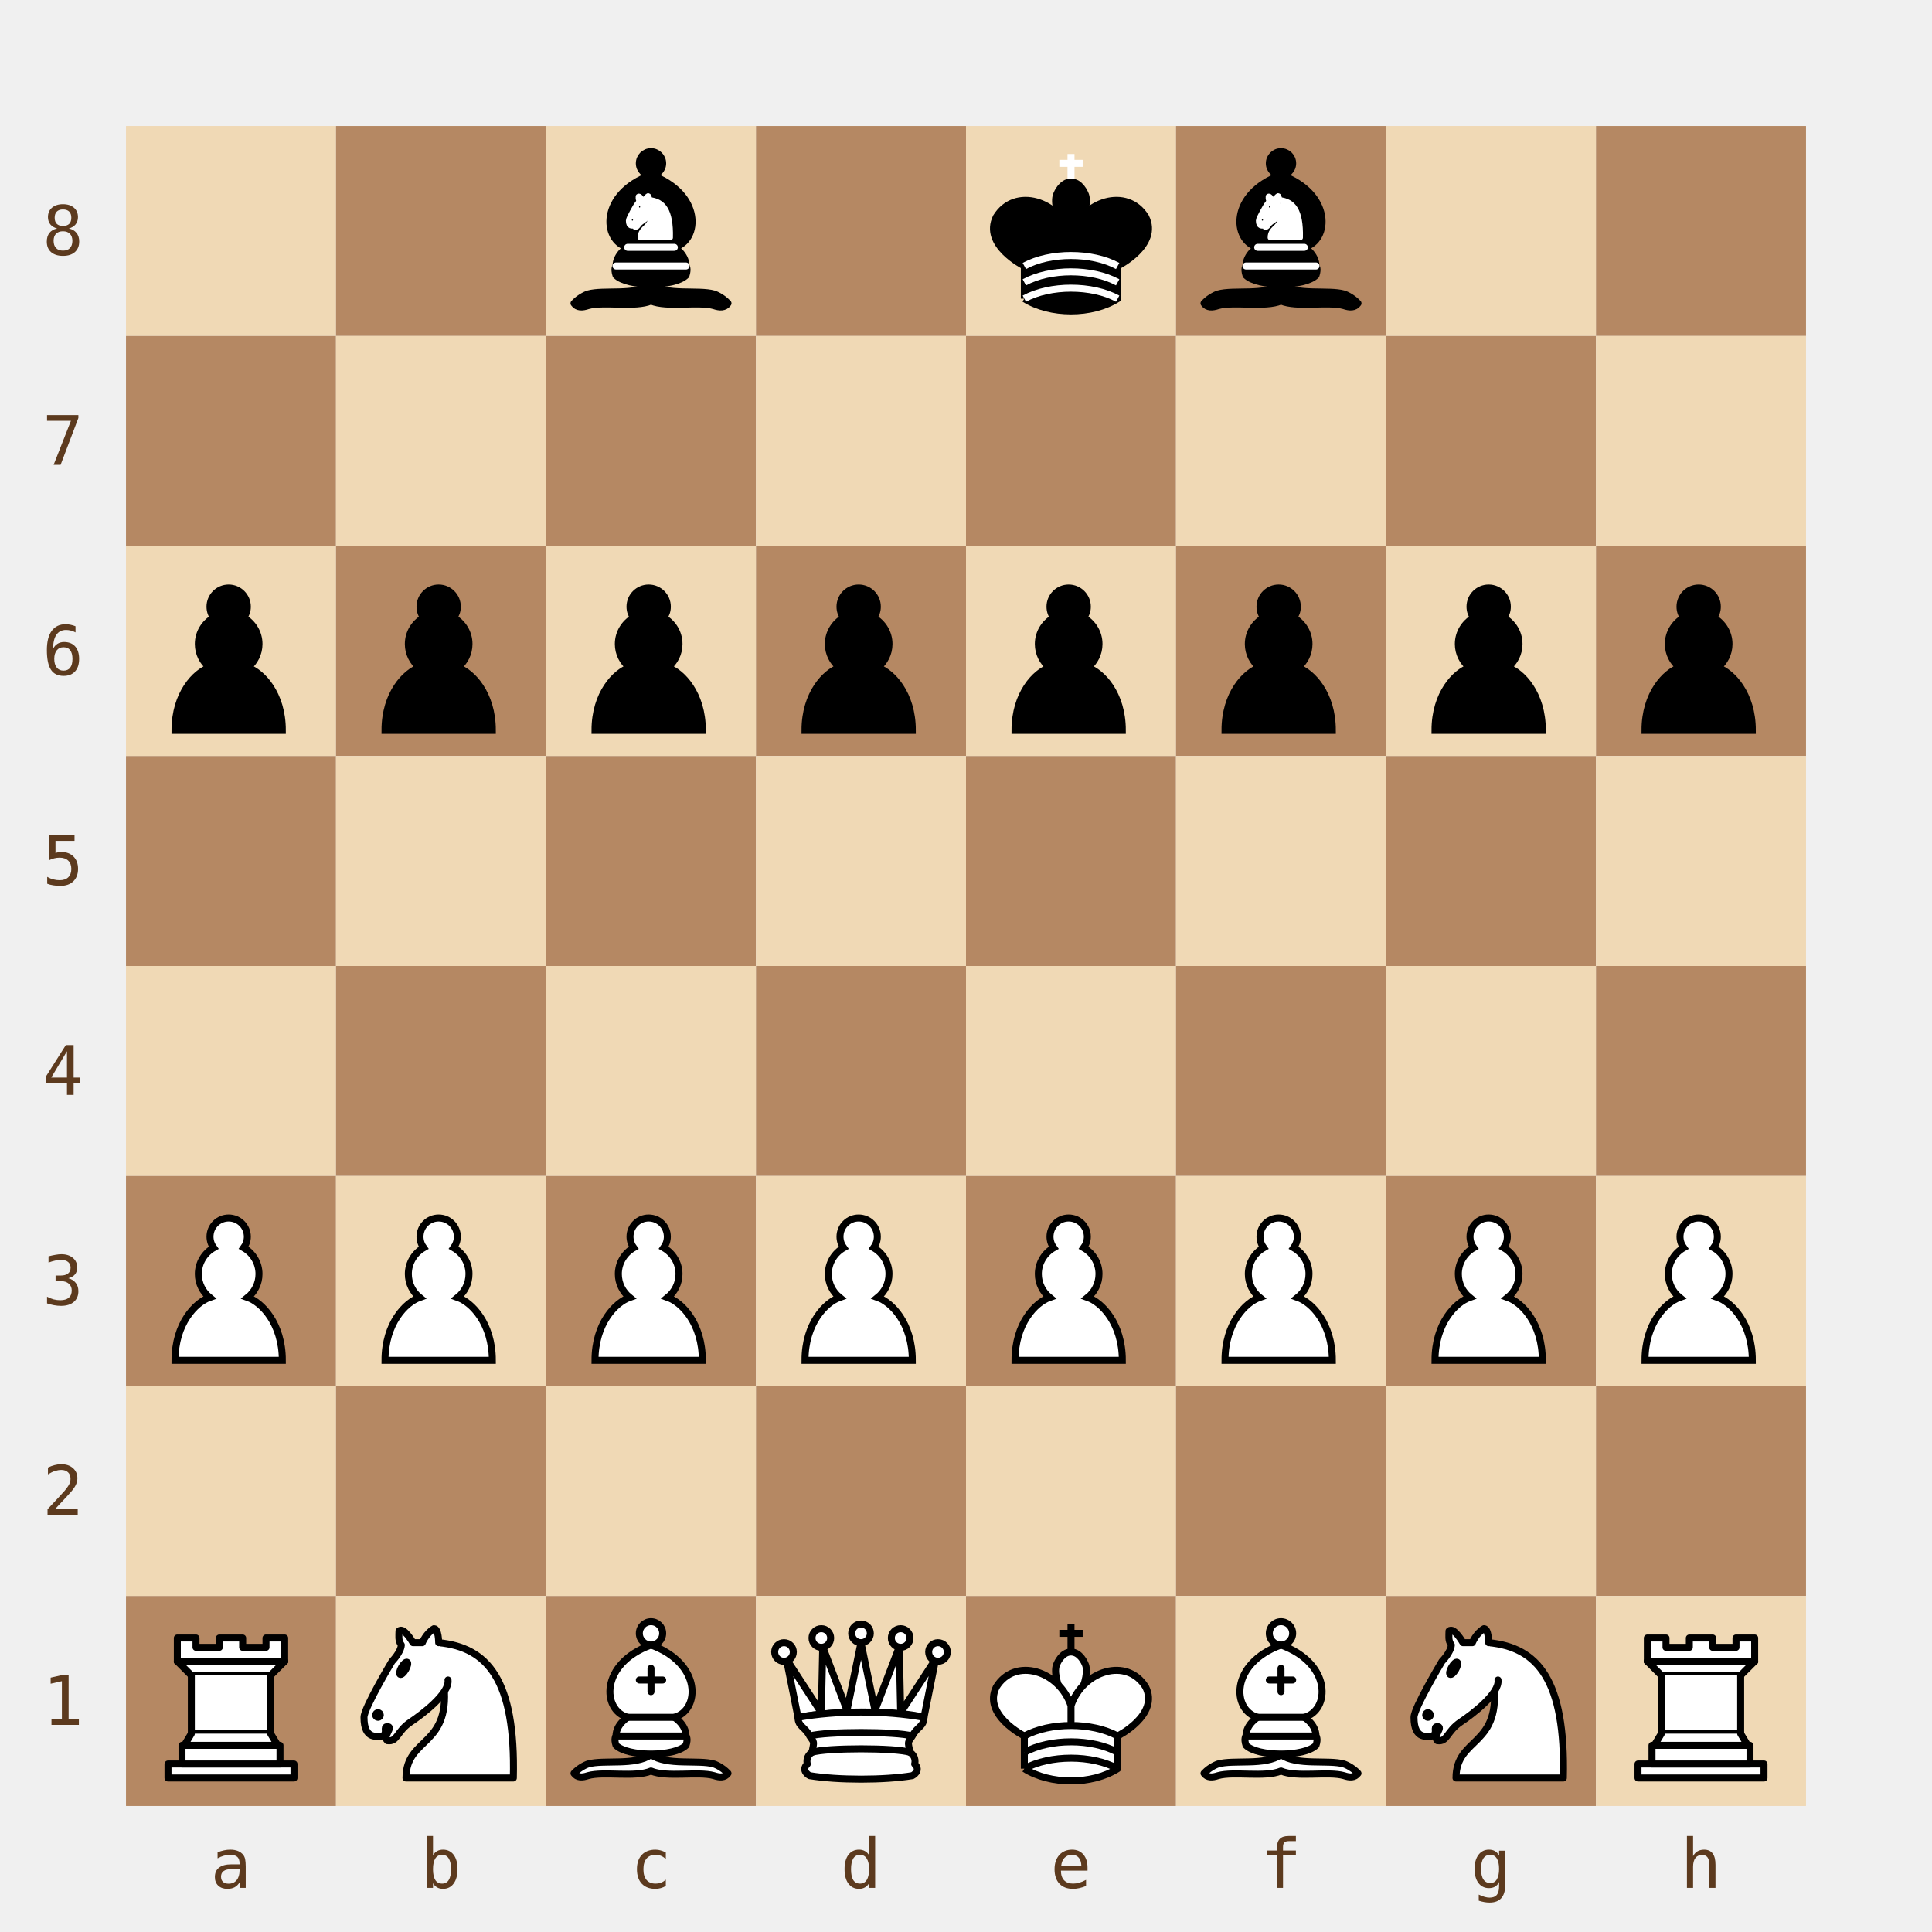
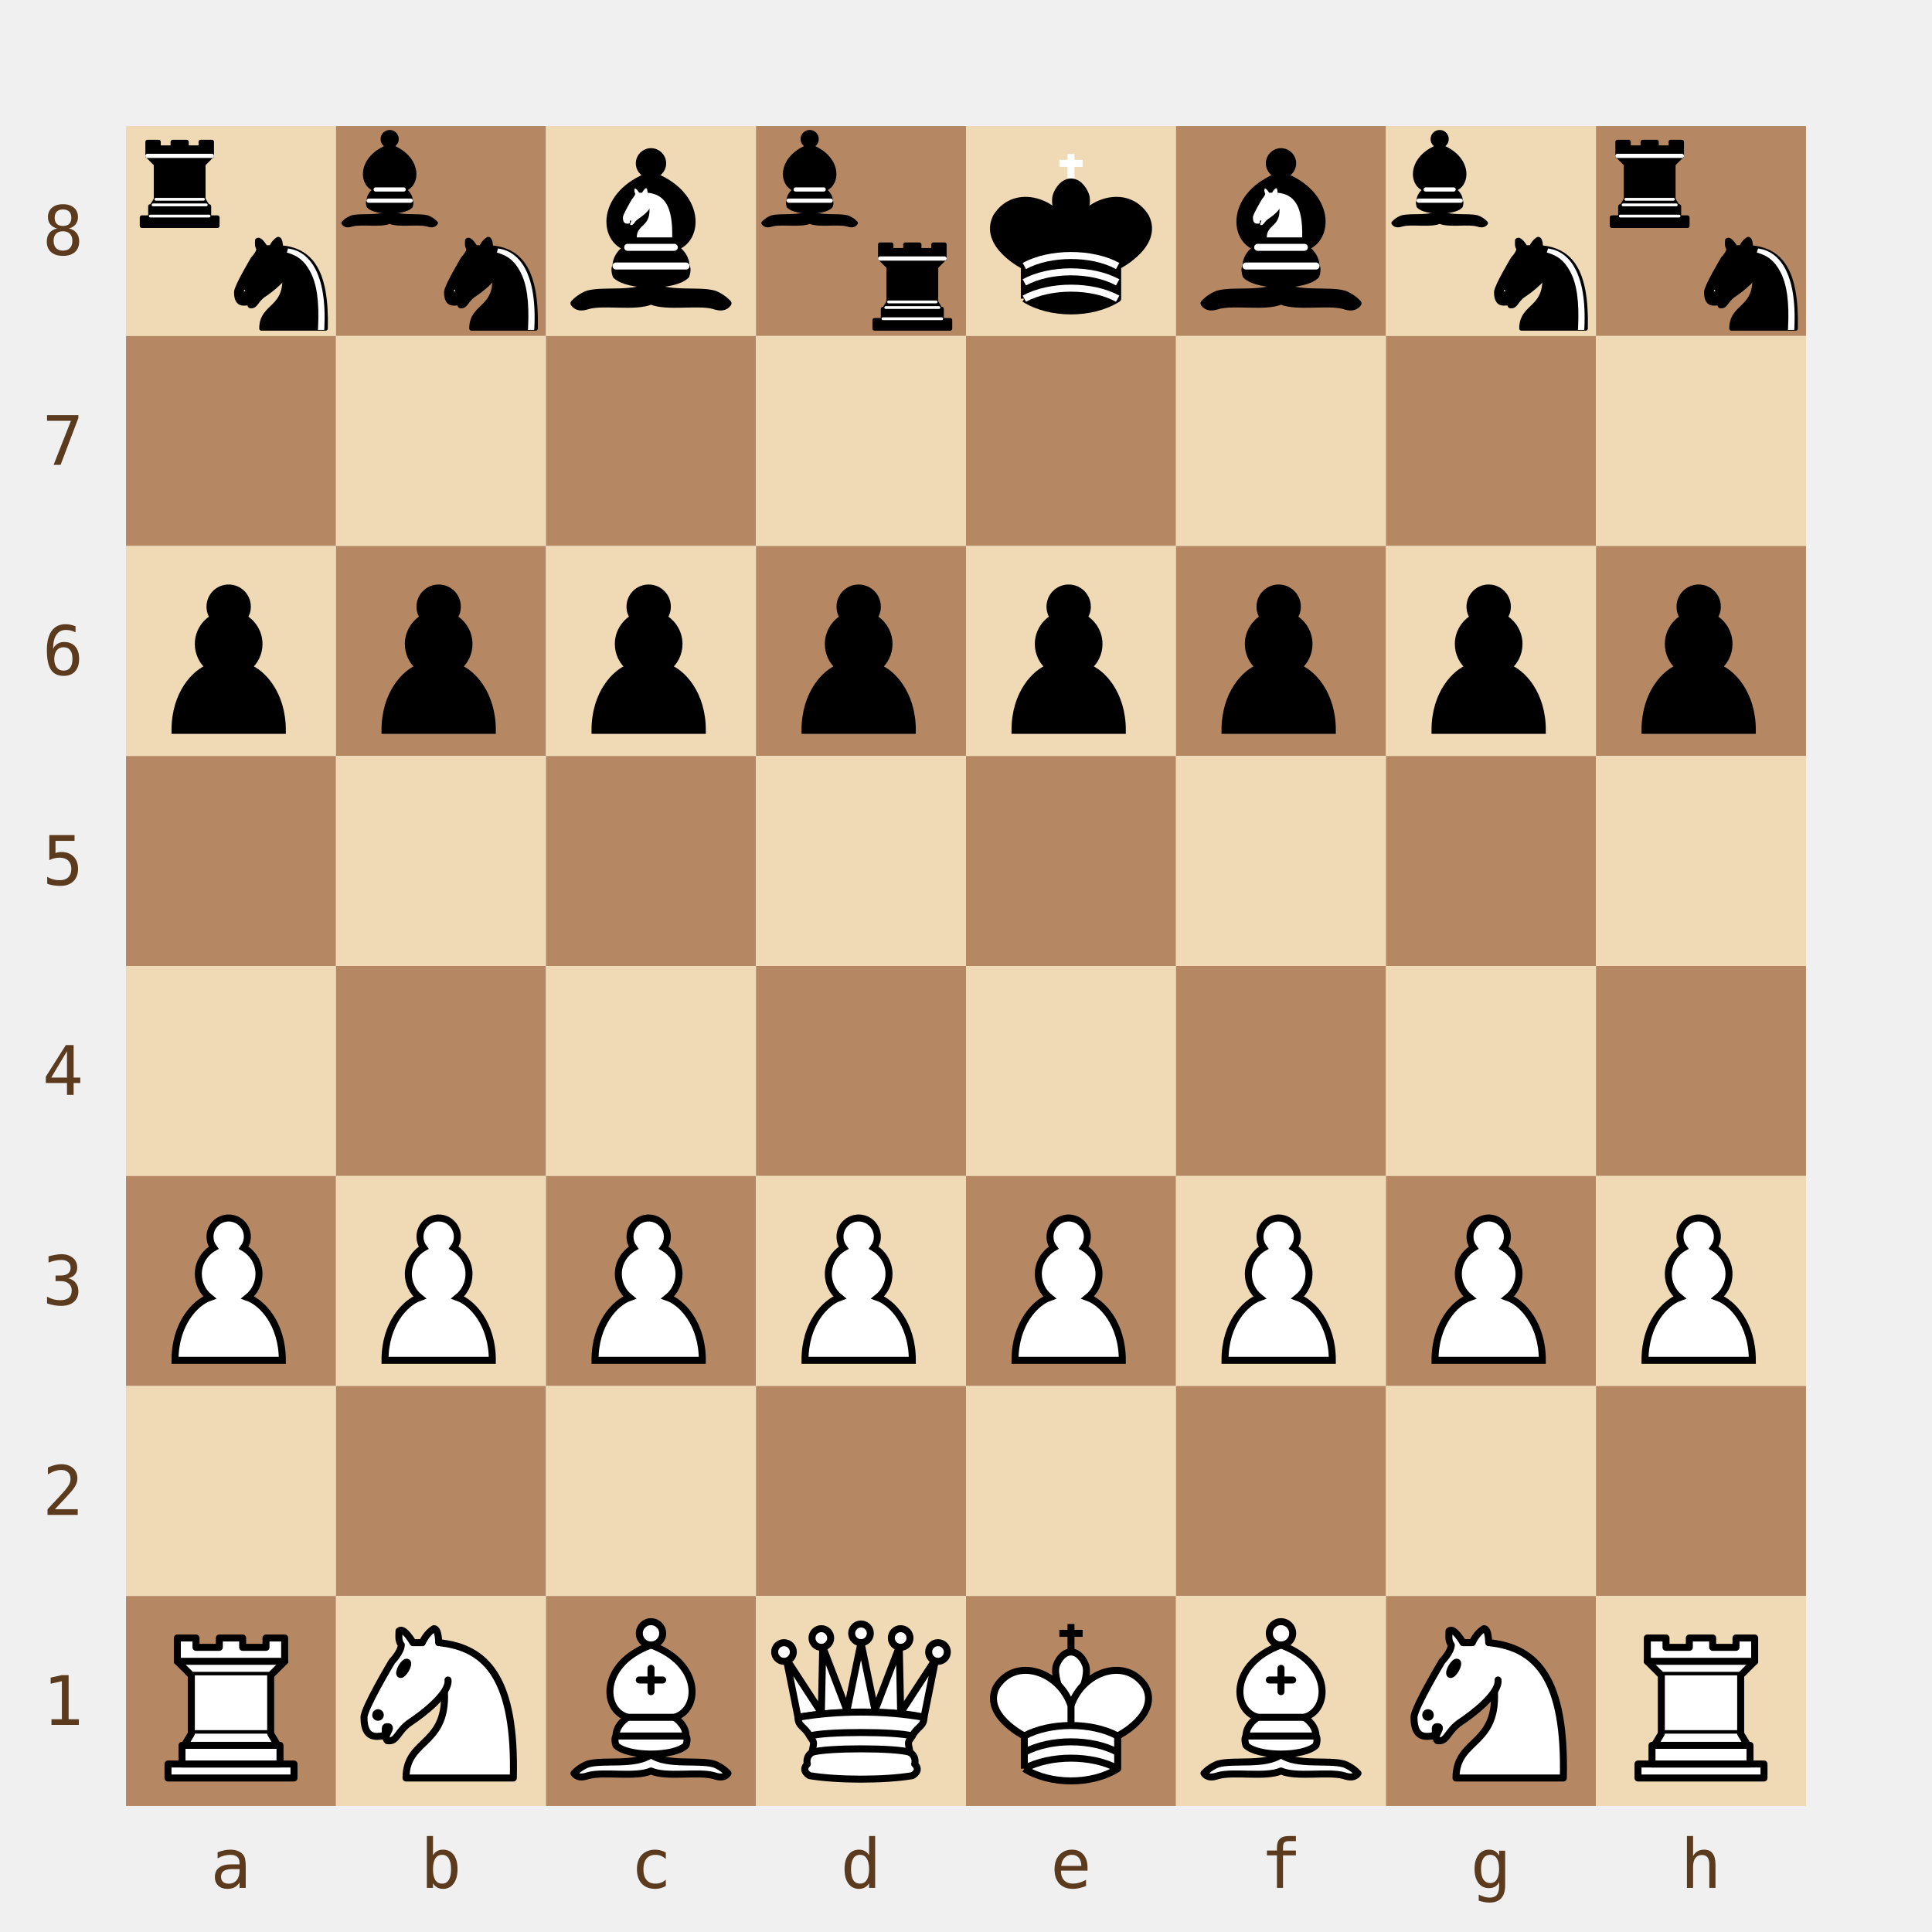
<svg xmlns="http://www.w3.org/2000/svg" width="368" height="368" viewBox="0 0 368 368">
  <defs>
+     <symbol id="piece-l" viewBox="0 0 45 45">
+       <g transform="translate(-2,-2) scale(0.6)">
+         <g style="fill:#000;stroke:#000;stroke-width:1.5;stroke-linecap:round;stroke-linejoin:round">
+           <path d="M 9,39 L 36,39 L 36,36 L 9,36 L 9,39 z" />
+           <path d="M 12,36 L 12,32 L 33,32 L 33,36 L 12,36 z" />
+           <path d="M 11,14 L 11,9 L 15,9 L 15,11 L 20,11 L 20,9 L 25,9 L 25,11 L 30,11 L 30,9 L 34,9 L 34,14" />
+           <path d="M 34,14 L 31,17 L 14,17 L 11,14" />
+           <path d="M 31,17 L 31,29.5 L 14,29.5 L 14,17" />
+           <path d="M 31,29.5 L 32.5,32 L 12.5,32 L 14,29.5" />
+           <path d="M 11,14 L 34,14" style="fill:none;stroke:#fff;stroke-linejoin:miter" />
+           <path d="M 12,35.5 L 33,35.5" style="fill:none;stroke:#fff;stroke-width:1" />
+           <path d="M 13,31.5 L 32,31.5" style="fill:none;stroke:#fff;stroke-width:1" />
+           <path d="M 14,29.5 L 31,29.5" style="fill:none;stroke:#fff;stroke-width:1" />
+         </g>
+       </g>
+       <g transform="translate(20,20) scale(0.6)">
+         <g style="fill:none;stroke:#000;stroke-width:1.5;stroke-linecap:round;stroke-linejoin:round">
+           <path d="M 22,10 C 32.5,11 38.5,18 38,39 L 15,39 C 15,30 25,32.5 23,18" style="fill:#000" />
+           <path d="M 24,18 C 24.38,20.91 18.45,25.37 16,27 C 13,29 13.18,31.34 11,31 C 9.958,30.06 12.41,27.96 11,28 C 10,28 11.19,29.23 10,30 C 9,30 5.997,31 6,26 C 6,24 12,14 12,14 C 12,14 13.89,12.1 14,10.5 C 13.27,9.506 13.5,8.5 13.5,7.5 C 14.5,6.5 16.5,10 16.5,10 L 18.5,10 C 18.5,10 19.28,8.008 21,7 C 22,7 22,10 22,10" style="fill:#000" />
+           <path d="M 9.5,25.5 A 0.5,0.5 0 1 1 8.5,25.5 A 0.5,0.5 0 1 1 9.5,25.5 z" style="fill:#fff" />
+           <path d="M 15,15.5 A 0.5,1.5 0 1 1 14,15.5 A 0.5,1.5 0 1 1 15,15.5 z" transform="matrix(0.866,0.5,-0.5,0.866,9.693,-5.173)" style="fill:#fff" />
+           <path d="M 24.55,10.4 L 24.1,11.85 L 24.6,12 C 27.75,13 30.25,14.49 32.5,18.75 C 34.75,23.01 35.75,29.06 35.25,39 L 35.2,39.5 L 37.45,39.5 L 37.5,39 C 38,28.94 36.62,22.15 34.25,17.66 C 31.88,13.17 28.46,11.02 25.06,10.5 L 24.55,10.4 z" style="fill:#fff;stroke:none" />
+         </g>
+       </g>
+     </symbol>
+     <symbol id="piece-h" viewBox="0 0 45 45">
+       <g transform="translate(-2,-2) scale(0.6)">
+         <g style="fill:none;stroke:#000;stroke-width:1.5;stroke-linecap:round;stroke-linejoin:round">
+           <g style="fill:#000;stroke-linecap:butt">
+             <path d="M 9,36 C 12.39,35.03 19.11,36.43 22.5,34 C 25.89,36.43 32.61,35.03 36,36 C 36,36 37.65,36.54 39,38 C 38.32,38.97 37.2,38.91 36,38.5 C 32.61,37.53 25.89,38.96 22.5,37.5 C 19.11,38.96 12.39,37.53 9,38.5 C 7.8,38.91 6.68,38.97 6,38 C 7.35,36.54 9,36 9,36 z" />
+             <path d="M 15,32 C 17.5,34.5 27.5,34.5 30,32 C 30.5,30.5 30,30 30,30 C 30,27.5 27.5,26 27.5,26 C 33,24.5 33.5,14.5 22.5,10.5 C 11.5,14.5 12,24.5 17.5,26 C 17.5,26 15,27.5 15,30 C 15,30 14.5,30.5 15,32 z" />
+             <path d="M 25,8 A 2.5,2.5 0 1 1 20,8 A 2.5,2.5 0 1 1 25,8 z" />
+           </g>
+           <path d="M 17.5,26 L 27.5,26 M 15,30 L 30,30" style="fill:none;stroke:#fff;stroke-linejoin:miter" />
+         </g>
+       </g>
+       <g transform="translate(20,20) scale(0.6)">
+         <g style="fill:none;stroke:#000;stroke-width:1.5;stroke-linecap:round;stroke-linejoin:round">
+           <path d="M 22,10 C 32.5,11 38.5,18 38,39 L 15,39 C 15,30 25,32.5 23,18" style="fill:#000" />
+           <path d="M 24,18 C 24.38,20.91 18.45,25.37 16,27 C 13,29 13.18,31.34 11,31 C 9.958,30.06 12.41,27.96 11,28 C 10,28 11.19,29.23 10,30 C 9,30 5.997,31 6,26 C 6,24 12,14 12,14 C 12,14 13.89,12.1 14,10.5 C 13.27,9.506 13.5,8.5 13.5,7.5 C 14.5,6.5 16.5,10 16.5,10 L 18.5,10 C 18.5,10 19.28,8.008 21,7 C 22,7 22,10 22,10" style="fill:#000" />
+           <path d="M 9.5,25.5 A 0.5,0.5 0 1 1 8.5,25.5 A 0.5,0.5 0 1 1 9.5,25.5 z" style="fill:#fff" />
+           <path d="M 15,15.5 A 0.5,1.5 0 1 1 14,15.5 A 0.5,1.5 0 1 1 15,15.5 z" transform="matrix(0.866,0.5,-0.5,0.866,9.693,-5.173)" style="fill:#fff" />
+           <path d="M 24.55,10.4 L 24.1,11.85 L 24.6,12 C 27.75,13 30.25,14.49 32.5,18.75 C 34.75,23.01 35.75,29.06 35.25,39 L 35.2,39.5 L 37.45,39.5 L 37.5,39 C 38,28.94 36.62,22.15 34.25,17.66 C 31.88,13.17 28.46,11.02 25.06,10.5 L 24.55,10.4 z" style="fill:#fff;stroke:none" />
+         </g>
+       </g>
+     </symbol>
    <symbol id="piece-a" viewBox="0 0 45 45">
      <g style="fill:none;stroke:#000;stroke-width:1.5;stroke-linecap:round;stroke-linejoin:round">
        <g style="fill:#000;stroke-linecap:butt">
          <path d="M 9,36 C 12.39,35.03 19.11,36.43 22.5,34 C 25.89,36.43 32.61,35.03 36,36 C 36,36 37.65,36.54 39,38 C 38.32,38.97 37.2,38.91 36,38.5 C 32.61,37.53 25.89,38.96 22.5,37.5 C 19.11,38.96 12.39,37.53 9,38.5 C 7.8,38.91 6.68,38.97 6,38 C 7.35,36.54 9,36 9,36 z" />
          <path d="M 15,32 C 17.5,34.5 27.5,34.5 30,32 C 30.5,30.5 30,30 30,30 C 30,27.5 27.5,26 27.5,26 C 33,24.5 33.5,14.5 22.5,10.5 C 11.5,14.5 12,24.5 17.5,26 C 17.5,26 15,27.5 15,30 C 15,30 14.5,30.5 15,32 z" />
          <path d="M 25,8 A 2.5,2.5 0 1 1 20,8 A 2.5,2.5 0 1 1 25,8 z" />
        </g>
        <path d="M 17.5,26 L 27.5,26 M 15,30 L 30,30" style="fill:none;stroke:#fff;stroke-linejoin:miter" />
-         <g transform="translate(16,13) scale(0.28)">
-           <g style="fill:none;stroke:#fff;stroke-width:4;stroke-linecap:round;stroke-linejoin:round">
-             <path d="M 22,10 C 32.5,11 38.5,18 38,39 L 15,39 C 15,30 25,32.5 23,18" style="fill:#fff" />
-             <path d="M 24,18 C 24.38,20.91 18.45,25.37 16,27 C 13,29 13.18,31.34 11,31 C 9.958,30.06 12.41,27.96 11,28 C 10,28 11.19,29.23 10,30 C 9,30 5.997,31 6,26 C 6,24 12,14 12,14 C 12,14 13.89,12.1 14,10.5 C 13.27,9.506 13.5,8.5 13.5,7.5 C 14.5,6.5 16.5,10 16.5,10 L 18.5,10 C 18.5,10 19.28,8.008 21,7 C 22,7 22,10 22,10" style="fill:#fff" />
-             <path d="M 9.5,25.5 A 0.5,0.5 0 1 1 8.5,25.5 A 0.5,0.5 0 1 1 9.5,25.5 z" style="fill:#000" />
-             <path d="M 15,15.5 A 0.5,1.5 0 1 1 14,15.5 A 0.5,1.5 0 1 1 15,15.5 z" transform="matrix(0.866,0.5,-0.5,0.866,9.693,-5.173)" style="fill:#000" />
+         <g transform="translate(14.5,11) scale(0.33)">
+           <path d="M 22,10 C 32.5,11 38.5,18 38,39 L 15,39 C 15,30 25,32.5 23,18" style="fill:#fff;stroke:none" />
+           <path d="M 24,18 C 24.38,20.91 18.45,25.37 16,27 C 13,29 13.18,31.34 11,31 C 9.958,30.06 12.41,27.96 11,28 C 10,28 11.19,29.23 10,30 C 9,30 5.997,31 6,26 C 6,24 12,14 12,14 C 12,14 13.89,12.1 14,10.5 C 13.27,9.506 13.5,8.5 13.5,7.5 C 14.5,6.5 16.5,10 16.5,10 L 18.5,10 C 18.5,10 19.28,8.008 21,7 C 22,7 22,10 22,10" style="fill:#fff;stroke:none" />
+         </g>
+       </g>
+     </symbol>
+     <symbol id="piece-y" viewBox="0 0 45 45">
+       <g transform="translate(-2,-2) scale(0.6)">
+         <g style="fill:none;stroke:#000;stroke-width:1.5;stroke-linecap:round;stroke-linejoin:round">
+           <g style="fill:#000;stroke-linecap:butt">
+             <path d="M 9,36 C 12.39,35.03 19.11,36.43 22.5,34 C 25.89,36.43 32.61,35.03 36,36 C 36,36 37.65,36.54 39,38 C 38.32,38.97 37.2,38.91 36,38.5 C 32.61,37.53 25.89,38.96 22.5,37.5 C 19.11,38.96 12.39,37.53 9,38.5 C 7.8,38.91 6.68,38.97 6,38 C 7.35,36.54 9,36 9,36 z" />
+             <path d="M 15,32 C 17.5,34.5 27.5,34.5 30,32 C 30.5,30.5 30,30 30,30 C 30,27.5 27.5,26 27.5,26 C 33,24.5 33.5,14.5 22.5,10.5 C 11.5,14.5 12,24.5 17.5,26 C 17.5,26 15,27.5 15,30 C 15,30 14.5,30.5 15,32 z" />
+             <path d="M 25,8 A 2.5,2.5 0 1 1 20,8 A 2.5,2.5 0 1 1 25,8 z" />
          </g>
+           <path d="M 17.5,26 L 27.5,26 M 15,30 L 30,30" style="fill:none;stroke:#fff;stroke-linejoin:miter" />
+         </g>
+       </g>
+       <g transform="translate(20,20) scale(0.6)">
+         <g style="fill:#000;stroke:#000;stroke-width:1.5;stroke-linecap:round;stroke-linejoin:round">
+           <path d="M 9,39 L 36,39 L 36,36 L 9,36 L 9,39 z" />
+           <path d="M 12,36 L 12,32 L 33,32 L 33,36 L 12,36 z" />
+           <path d="M 11,14 L 11,9 L 15,9 L 15,11 L 20,11 L 20,9 L 25,9 L 25,11 L 30,11 L 30,9 L 34,9 L 34,14" />
+           <path d="M 34,14 L 31,17 L 14,17 L 11,14" />
+           <path d="M 31,17 L 31,29.5 L 14,29.5 L 14,17" />
+           <path d="M 31,29.5 L 32.5,32 L 12.5,32 L 14,29.5" />
+           <path d="M 11,14 L 34,14" style="fill:none;stroke:#fff;stroke-linejoin:miter" />
+           <path d="M 12,35.5 L 33,35.5" style="fill:none;stroke:#fff;stroke-width:1" />
+           <path d="M 13,31.5 L 32,31.5" style="fill:none;stroke:#fff;stroke-width:1" />
+           <path d="M 14,29.5 L 31,29.5" style="fill:none;stroke:#fff;stroke-width:1" />
        </g>
      </g>
    </symbol>
    <symbol id="piece-k" viewBox="0 0 45 45">
      <g style="fill:#000;stroke:#000;stroke-width:1.5;stroke-linejoin:round">
        <path d="M 22.5,11.63 L 22.5,6" style="fill:none;stroke:#fff;stroke-linejoin:miter" />
        <path d="M 20,8 L 25,8" style="fill:none;stroke:#fff;stroke-linejoin:miter" />
        <path d="M 22.5,25 C 22.5,25 27,17.5 25.5,14.5 C 25.5,14.5 24.5,12 22.5,12 C 20.5,12 19.5,14.5 19.5,14.5 C 18,17.5 22.5,25 22.5,25" />
        <path d="M 12.5,37 C 18,40.5 27,40.5 32.5,37 L 32.5,30 C 32.5,30 41.5,25.5 38.5,19.5 C 34.5,13 25,16 22.5,23.5 L 22.5,27 L 22.5,23.5 C 20,16 10.5,13 6.5,19.5 C 3.5,25.5 12.5,30 12.5,30 L 12.5,37" />
        <path d="M 12.5,30 C 18,27 27,27 32.5,30" style="fill:none;stroke:#fff" />
        <path d="M 12.5,33.5 C 18,30.5 27,30.5 32.5,33.5" style="fill:none;stroke:#fff" />
        <path d="M 12.5,37 C 18,34 27,34 32.5,37" style="fill:none;stroke:#fff" />
      </g>
    </symbol>
    <symbol id="piece-p" viewBox="0 0 45 45">
      <path d="M 22,9 C 19.79,9 18,10.79 18,13 C 18,13.89 18.29,14.71 18.78,15.38 C 16.83,16.5 15.5,18.59 15.5,21 C 15.5,23.03 16.44,24.84 17.91,26.03 C 14.91,27.09 10.5,31.58 10.5,39.5 L 33.5,39.5 C 33.5,31.58 29.09,27.09 26.09,26.03 C 27.56,24.84 28.5,23.03 28.5,21 C 28.5,18.59 27.17,16.5 25.22,15.38 C 25.71,14.71 26,13.89 26,13 C 26,10.79 24.21,9 22,9 z" style="fill:#000;stroke:#000;stroke-width:1.5;stroke-linecap:round" />
    </symbol>
    <symbol id="piece-P" viewBox="0 0 45 45">
      <path d="M 22,9 C 19.79,9 18,10.79 18,13 C 18,13.89 18.29,14.71 18.78,15.38 C 16.83,16.5 15.5,18.59 15.5,21 C 15.5,23.03 16.44,24.84 17.91,26.03 C 14.91,27.09 10.5,31.58 10.5,39.5 L 33.5,39.5 C 33.5,31.58 29.09,27.09 26.09,26.03 C 27.56,24.84 28.5,23.03 28.5,21 C 28.5,18.59 27.17,16.5 25.22,15.38 C 25.71,14.71 26,13.89 26,13 C 26,10.79 24.21,9 22,9 z" style="fill:#fff;stroke:#000;stroke-width:1.5;stroke-linecap:round" />
    </symbol>
    <symbol id="piece-R" viewBox="0 0 45 45">
      <g style="fill:#fff;stroke:#000;stroke-width:1.5;stroke-linecap:round;stroke-linejoin:round">
        <path d="M 9,39 L 36,39 L 36,36 L 9,36 L 9,39 z" />
        <path d="M 12,36 L 12,32 L 33,32 L 33,36 L 12,36 z" />
        <path d="M 11,14 L 11,9 L 15,9 L 15,11 L 20,11 L 20,9 L 25,9 L 25,11 L 30,11 L 30,9 L 34,9 L 34,14" />
        <path d="M 34,14 L 31,17 L 14,17 L 11,14" />
        <path d="M 31,17 L 31,29.5 L 14,29.5 L 14,17" />
        <path d="M 31,29.5 L 32.5,32 L 12.5,32 L 14,29.5" />
        <path d="M 11,14 L 34,14" style="fill:none" />
      </g>
    </symbol>
    <symbol id="piece-N" viewBox="0 0 45 45">
      <g style="fill:none;stroke:#000;stroke-width:1.5;stroke-linecap:round;stroke-linejoin:round">
        <path d="M 22,10 C 32.5,11 38.5,18 38,39 L 15,39 C 15,30 25,32.5 23,18" style="fill:#fff" />
        <path d="M 24,18 C 24.38,20.91 18.45,25.37 16,27 C 13,29 13.18,31.34 11,31 C 9.958,30.06 12.41,27.96 11,28 C 10,28 11.19,29.23 10,30 C 9,30 5.997,31 6,26 C 6,24 12,14 12,14 C 12,14 13.89,12.1 14,10.5 C 13.27,9.506 13.5,8.5 13.5,7.5 C 14.5,6.5 16.5,10 16.5,10 L 18.5,10 C 18.5,10 19.28,8.008 21,7 C 22,7 22,10 22,10" style="fill:#fff" />
        <path d="M 9.5,25.5 A 0.5,0.5 0 1 1 8.5,25.5 A 0.5,0.5 0 1 1 9.5,25.5 z" style="fill:#000" />
        <path d="M 15,15.5 A 0.5,1.5 0 1 1 14,15.5 A 0.5,1.5 0 1 1 15,15.5 z" transform="matrix(0.866,0.5,-0.5,0.866,9.693,-5.173)" style="fill:#000" />
      </g>
    </symbol>
    <symbol id="piece-B" viewBox="0 0 45 45">
      <g style="fill:none;stroke:#000;stroke-width:1.5;stroke-linecap:round;stroke-linejoin:round">
        <g style="fill:#fff;stroke-linecap:butt">
          <path d="M 9,36 C 12.39,35.03 19.11,36.43 22.5,34 C 25.89,36.43 32.61,35.03 36,36 C 36,36 37.65,36.54 39,38 C 38.32,38.97 37.2,38.91 36,38.5 C 32.61,37.53 25.89,38.96 22.5,37.5 C 19.11,38.96 12.39,37.53 9,38.5 C 7.8,38.91 6.68,38.97 6,38 C 7.35,36.54 9,36 9,36 z" />
          <path d="M 15,32 C 17.5,34.5 27.5,34.5 30,32 C 30.5,30.5 30,30 30,30 C 30,27.5 27.5,26 27.5,26 C 33,24.5 33.5,14.5 22.5,10.5 C 11.5,14.5 12,24.5 17.5,26 C 17.5,26 15,27.5 15,30 C 15,30 14.5,30.5 15,32 z" />
          <path d="M 25,8 A 2.5,2.5 0 1 1 20,8 A 2.5,2.5 0 1 1 25,8 z" />
        </g>
        <path d="M 17.5,26 L 27.5,26 M 15,30 L 30,30 M 22.5,15.5 L 22.5,20.5 M 20,18 L 25,18" style="fill:none;stroke:#000;stroke-linejoin:miter" />
      </g>
    </symbol>
    <symbol id="piece-Q" viewBox="0 0 45 45">
      <g style="fill:#fff;stroke:#000;stroke-width:1.5;stroke-linejoin:round">
        <path d="M 9,26 C 17.5,24.5 30,24.5 36,26 L 38.5,13.5 L 31,25 L 30.7,10.9 L 25.5,24.5 L 22.5,10 L 19.5,24.5 L 14.3,10.9 L 14,25 L 6.5,13.5 L 9,26 z" />
        <path d="M 9,26 C 9,28 10.5,28 11.5,30 C 12.5,31.5 12.5,31 12,33.5 C 10.5,34.5 11,36 11,36 C 9.5,37.5 11.5,38.5 11.5,38.5 C 17.5,39.5 27.5,39.5 33.5,38.5 C 33.5,38.5 35.5,37.5 34,36 C 34,36 34.5,34.5 33,33.5 C 32.5,31 32.5,31.5 33.5,30 C 34.5,28 36,28 36,26 C 27.5,24.5 17.5,24.5 9,26 z" />
        <path d="M 11.5,30 C 15,29 30,29 33.5,30" style="fill:none" />
        <path d="M 12,33.5 C 15,32.5 30,32.5 33,33.5" style="fill:none" />
        <circle cx="6" cy="12" r="2" />
        <circle cx="14" cy="9" r="2" />
        <circle cx="22.5" cy="8" r="2" />
        <circle cx="31" cy="9" r="2" />
        <circle cx="39" cy="12" r="2" />
      </g>
    </symbol>
    <symbol id="piece-K" viewBox="0 0 45 45">
      <g style="fill:#fff;stroke:#000;stroke-width:1.5;stroke-linejoin:round">
        <path d="M 22.5,11.63 L 22.5,6" style="fill:none;stroke-linejoin:miter" />
        <path d="M 20,8 L 25,8" style="fill:none;stroke-linejoin:miter" />
        <path d="M 22.5,25 C 22.5,25 27,17.5 25.5,14.5 C 25.5,14.5 24.5,12 22.5,12 C 20.5,12 19.5,14.5 19.5,14.5 C 18,17.5 22.5,25 22.5,25" />
        <path d="M 12.5,37 C 18,40.5 27,40.5 32.5,37 L 32.5,30 C 32.5,30 41.5,25.5 38.5,19.5 C 34.5,13 25,16 22.5,23.5 L 22.5,27 L 22.5,23.5 C 20,16 10.5,13 6.5,19.5 C 3.5,25.5 12.5,30 12.5,30 L 12.5,37" />
        <path d="M 12.5,30 C 18,27 27,27 32.5,30" />
        <path d="M 12.5,33.5 C 18,30.5 27,30.5 32.5,33.5" />
        <path d="M 12.5,37 C 18,34 27,34 32.5,37" />
      </g>
    </symbol>
  </defs>
  <rect x="24" y="24" width="40" height="40" fill="#f0d9b5" />
  <rect x="64" y="24" width="40" height="40" fill="#b58863" />
  <rect x="104" y="24" width="40" height="40" fill="#f0d9b5" />
  <rect x="144" y="24" width="40" height="40" fill="#b58863" />
  <rect x="184" y="24" width="40" height="40" fill="#f0d9b5" />
  <rect x="224" y="24" width="40" height="40" fill="#b58863" />
  <rect x="264" y="24" width="40" height="40" fill="#f0d9b5" />
  <rect x="304" y="24" width="40" height="40" fill="#b58863" />
  <rect x="24" y="64" width="40" height="40" fill="#b58863" />
  <rect x="64" y="64" width="40" height="40" fill="#f0d9b5" />
  <rect x="104" y="64" width="40" height="40" fill="#b58863" />
  <rect x="144" y="64" width="40" height="40" fill="#f0d9b5" />
  <rect x="184" y="64" width="40" height="40" fill="#b58863" />
  <rect x="224" y="64" width="40" height="40" fill="#f0d9b5" />
  <rect x="264" y="64" width="40" height="40" fill="#b58863" />
  <rect x="304" y="64" width="40" height="40" fill="#f0d9b5" />
  <rect x="24" y="104" width="40" height="40" fill="#f0d9b5" />
  <rect x="64" y="104" width="40" height="40" fill="#b58863" />
  <rect x="104" y="104" width="40" height="40" fill="#f0d9b5" />
  <rect x="144" y="104" width="40" height="40" fill="#b58863" />
  <rect x="184" y="104" width="40" height="40" fill="#f0d9b5" />
  <rect x="224" y="104" width="40" height="40" fill="#b58863" />
  <rect x="264" y="104" width="40" height="40" fill="#f0d9b5" />
  <rect x="304" y="104" width="40" height="40" fill="#b58863" />
  <rect x="24" y="144" width="40" height="40" fill="#b58863" />
  <rect x="64" y="144" width="40" height="40" fill="#f0d9b5" />
  <rect x="104" y="144" width="40" height="40" fill="#b58863" />
  <rect x="144" y="144" width="40" height="40" fill="#f0d9b5" />
  <rect x="184" y="144" width="40" height="40" fill="#b58863" />
  <rect x="224" y="144" width="40" height="40" fill="#f0d9b5" />
  <rect x="264" y="144" width="40" height="40" fill="#b58863" />
  <rect x="304" y="144" width="40" height="40" fill="#f0d9b5" />
  <rect x="24" y="184" width="40" height="40" fill="#f0d9b5" />
  <rect x="64" y="184" width="40" height="40" fill="#b58863" />
  <rect x="104" y="184" width="40" height="40" fill="#f0d9b5" />
  <rect x="144" y="184" width="40" height="40" fill="#b58863" />
  <rect x="184" y="184" width="40" height="40" fill="#f0d9b5" />
  <rect x="224" y="184" width="40" height="40" fill="#b58863" />
  <rect x="264" y="184" width="40" height="40" fill="#f0d9b5" />
  <rect x="304" y="184" width="40" height="40" fill="#b58863" />
  <rect x="24" y="224" width="40" height="40" fill="#b58863" />
  <rect x="64" y="224" width="40" height="40" fill="#f0d9b5" />
  <rect x="104" y="224" width="40" height="40" fill="#b58863" />
  <rect x="144" y="224" width="40" height="40" fill="#f0d9b5" />
  <rect x="184" y="224" width="40" height="40" fill="#b58863" />
  <rect x="224" y="224" width="40" height="40" fill="#f0d9b5" />
  <rect x="264" y="224" width="40" height="40" fill="#b58863" />
  <rect x="304" y="224" width="40" height="40" fill="#f0d9b5" />
  <rect x="24" y="264" width="40" height="40" fill="#f0d9b5" />
  <rect x="64" y="264" width="40" height="40" fill="#b58863" />
  <rect x="104" y="264" width="40" height="40" fill="#f0d9b5" />
  <rect x="144" y="264" width="40" height="40" fill="#b58863" />
  <rect x="184" y="264" width="40" height="40" fill="#f0d9b5" />
  <rect x="224" y="264" width="40" height="40" fill="#b58863" />
  <rect x="264" y="264" width="40" height="40" fill="#f0d9b5" />
  <rect x="304" y="264" width="40" height="40" fill="#b58863" />
  <rect x="24" y="304" width="40" height="40" fill="#b58863" />
  <rect x="64" y="304" width="40" height="40" fill="#f0d9b5" />
  <rect x="104" y="304" width="40" height="40" fill="#b58863" />
  <rect x="144" y="304" width="40" height="40" fill="#f0d9b5" />
  <rect x="184" y="304" width="40" height="40" fill="#b58863" />
  <rect x="224" y="304" width="40" height="40" fill="#f0d9b5" />
  <rect x="264" y="304" width="40" height="40" fill="#b58863" />
  <rect x="304" y="304" width="40" height="40" fill="#f0d9b5" />
  <use href="#piece-l" x="24" y="24" width="40" height="40" />
  <use href="#piece-h" x="64" y="24" width="40" height="40" />
  <use href="#piece-a" x="104" y="24" width="40" height="40" />
  <use href="#piece-y" x="144" y="24" width="40" height="40" />
  <use href="#piece-k" x="184" y="24" width="40" height="40" />
  <use href="#piece-a" x="224" y="24" width="40" height="40" />
  <use href="#piece-h" x="264" y="24" width="40" height="40" />
  <use href="#piece-l" x="304" y="24" width="40" height="40" />
  <use href="#piece-p" x="24" y="104" width="40" height="40" />
  <use href="#piece-p" x="64" y="104" width="40" height="40" />
  <use href="#piece-p" x="104" y="104" width="40" height="40" />
  <use href="#piece-p" x="144" y="104" width="40" height="40" />
  <use href="#piece-p" x="184" y="104" width="40" height="40" />
  <use href="#piece-p" x="224" y="104" width="40" height="40" />
  <use href="#piece-p" x="264" y="104" width="40" height="40" />
  <use href="#piece-p" x="304" y="104" width="40" height="40" />
  <use href="#piece-P" x="24" y="224" width="40" height="40" />
  <use href="#piece-P" x="64" y="224" width="40" height="40" />
  <use href="#piece-P" x="104" y="224" width="40" height="40" />
  <use href="#piece-P" x="144" y="224" width="40" height="40" />
  <use href="#piece-P" x="184" y="224" width="40" height="40" />
  <use href="#piece-P" x="224" y="224" width="40" height="40" />
  <use href="#piece-P" x="264" y="224" width="40" height="40" />
  <use href="#piece-P" x="304" y="224" width="40" height="40" />
  <use href="#piece-R" x="24" y="304" width="40" height="40" />
  <use href="#piece-N" x="64" y="304" width="40" height="40" />
  <use href="#piece-B" x="104" y="304" width="40" height="40" />
  <use href="#piece-Q" x="144" y="304" width="40" height="40" />
  <use href="#piece-K" x="184" y="304" width="40" height="40" />
  <use href="#piece-B" x="224" y="304" width="40" height="40" />
  <use href="#piece-N" x="264" y="304" width="40" height="40" />
  <use href="#piece-R" x="304" y="304" width="40" height="40" />
  <text x="44" y="359.6" text-anchor="middle" font-size="13" fill="#5c3a1e" font-family="monospace">a</text>
  <text x="84" y="359.6" text-anchor="middle" font-size="13" fill="#5c3a1e" font-family="monospace">b</text>
  <text x="124" y="359.6" text-anchor="middle" font-size="13" fill="#5c3a1e" font-family="monospace">c</text>
  <text x="164" y="359.6" text-anchor="middle" font-size="13" fill="#5c3a1e" font-family="monospace">d</text>
  <text x="204" y="359.6" text-anchor="middle" font-size="13" fill="#5c3a1e" font-family="monospace">e</text>
  <text x="244" y="359.6" text-anchor="middle" font-size="13" fill="#5c3a1e" font-family="monospace">f</text>
  <text x="284" y="359.6" text-anchor="middle" font-size="13" fill="#5c3a1e" font-family="monospace">g</text>
  <text x="324" y="359.6" text-anchor="middle" font-size="13" fill="#5c3a1e" font-family="monospace">h</text>
  <text x="12" y="48.55" text-anchor="middle" font-size="13" fill="#5c3a1e" font-family="monospace">8</text>
  <text x="12" y="88.55" text-anchor="middle" font-size="13" fill="#5c3a1e" font-family="monospace">7</text>
  <text x="12" y="128.55" text-anchor="middle" font-size="13" fill="#5c3a1e" font-family="monospace">6</text>
  <text x="12" y="168.55" text-anchor="middle" font-size="13" fill="#5c3a1e" font-family="monospace">5</text>
  <text x="12" y="208.55" text-anchor="middle" font-size="13" fill="#5c3a1e" font-family="monospace">4</text>
  <text x="12" y="248.55" text-anchor="middle" font-size="13" fill="#5c3a1e" font-family="monospace">3</text>
  <text x="12" y="288.55" text-anchor="middle" font-size="13" fill="#5c3a1e" font-family="monospace">2</text>
  <text x="12" y="328.55" text-anchor="middle" font-size="13" fill="#5c3a1e" font-family="monospace">1</text>
</svg>
